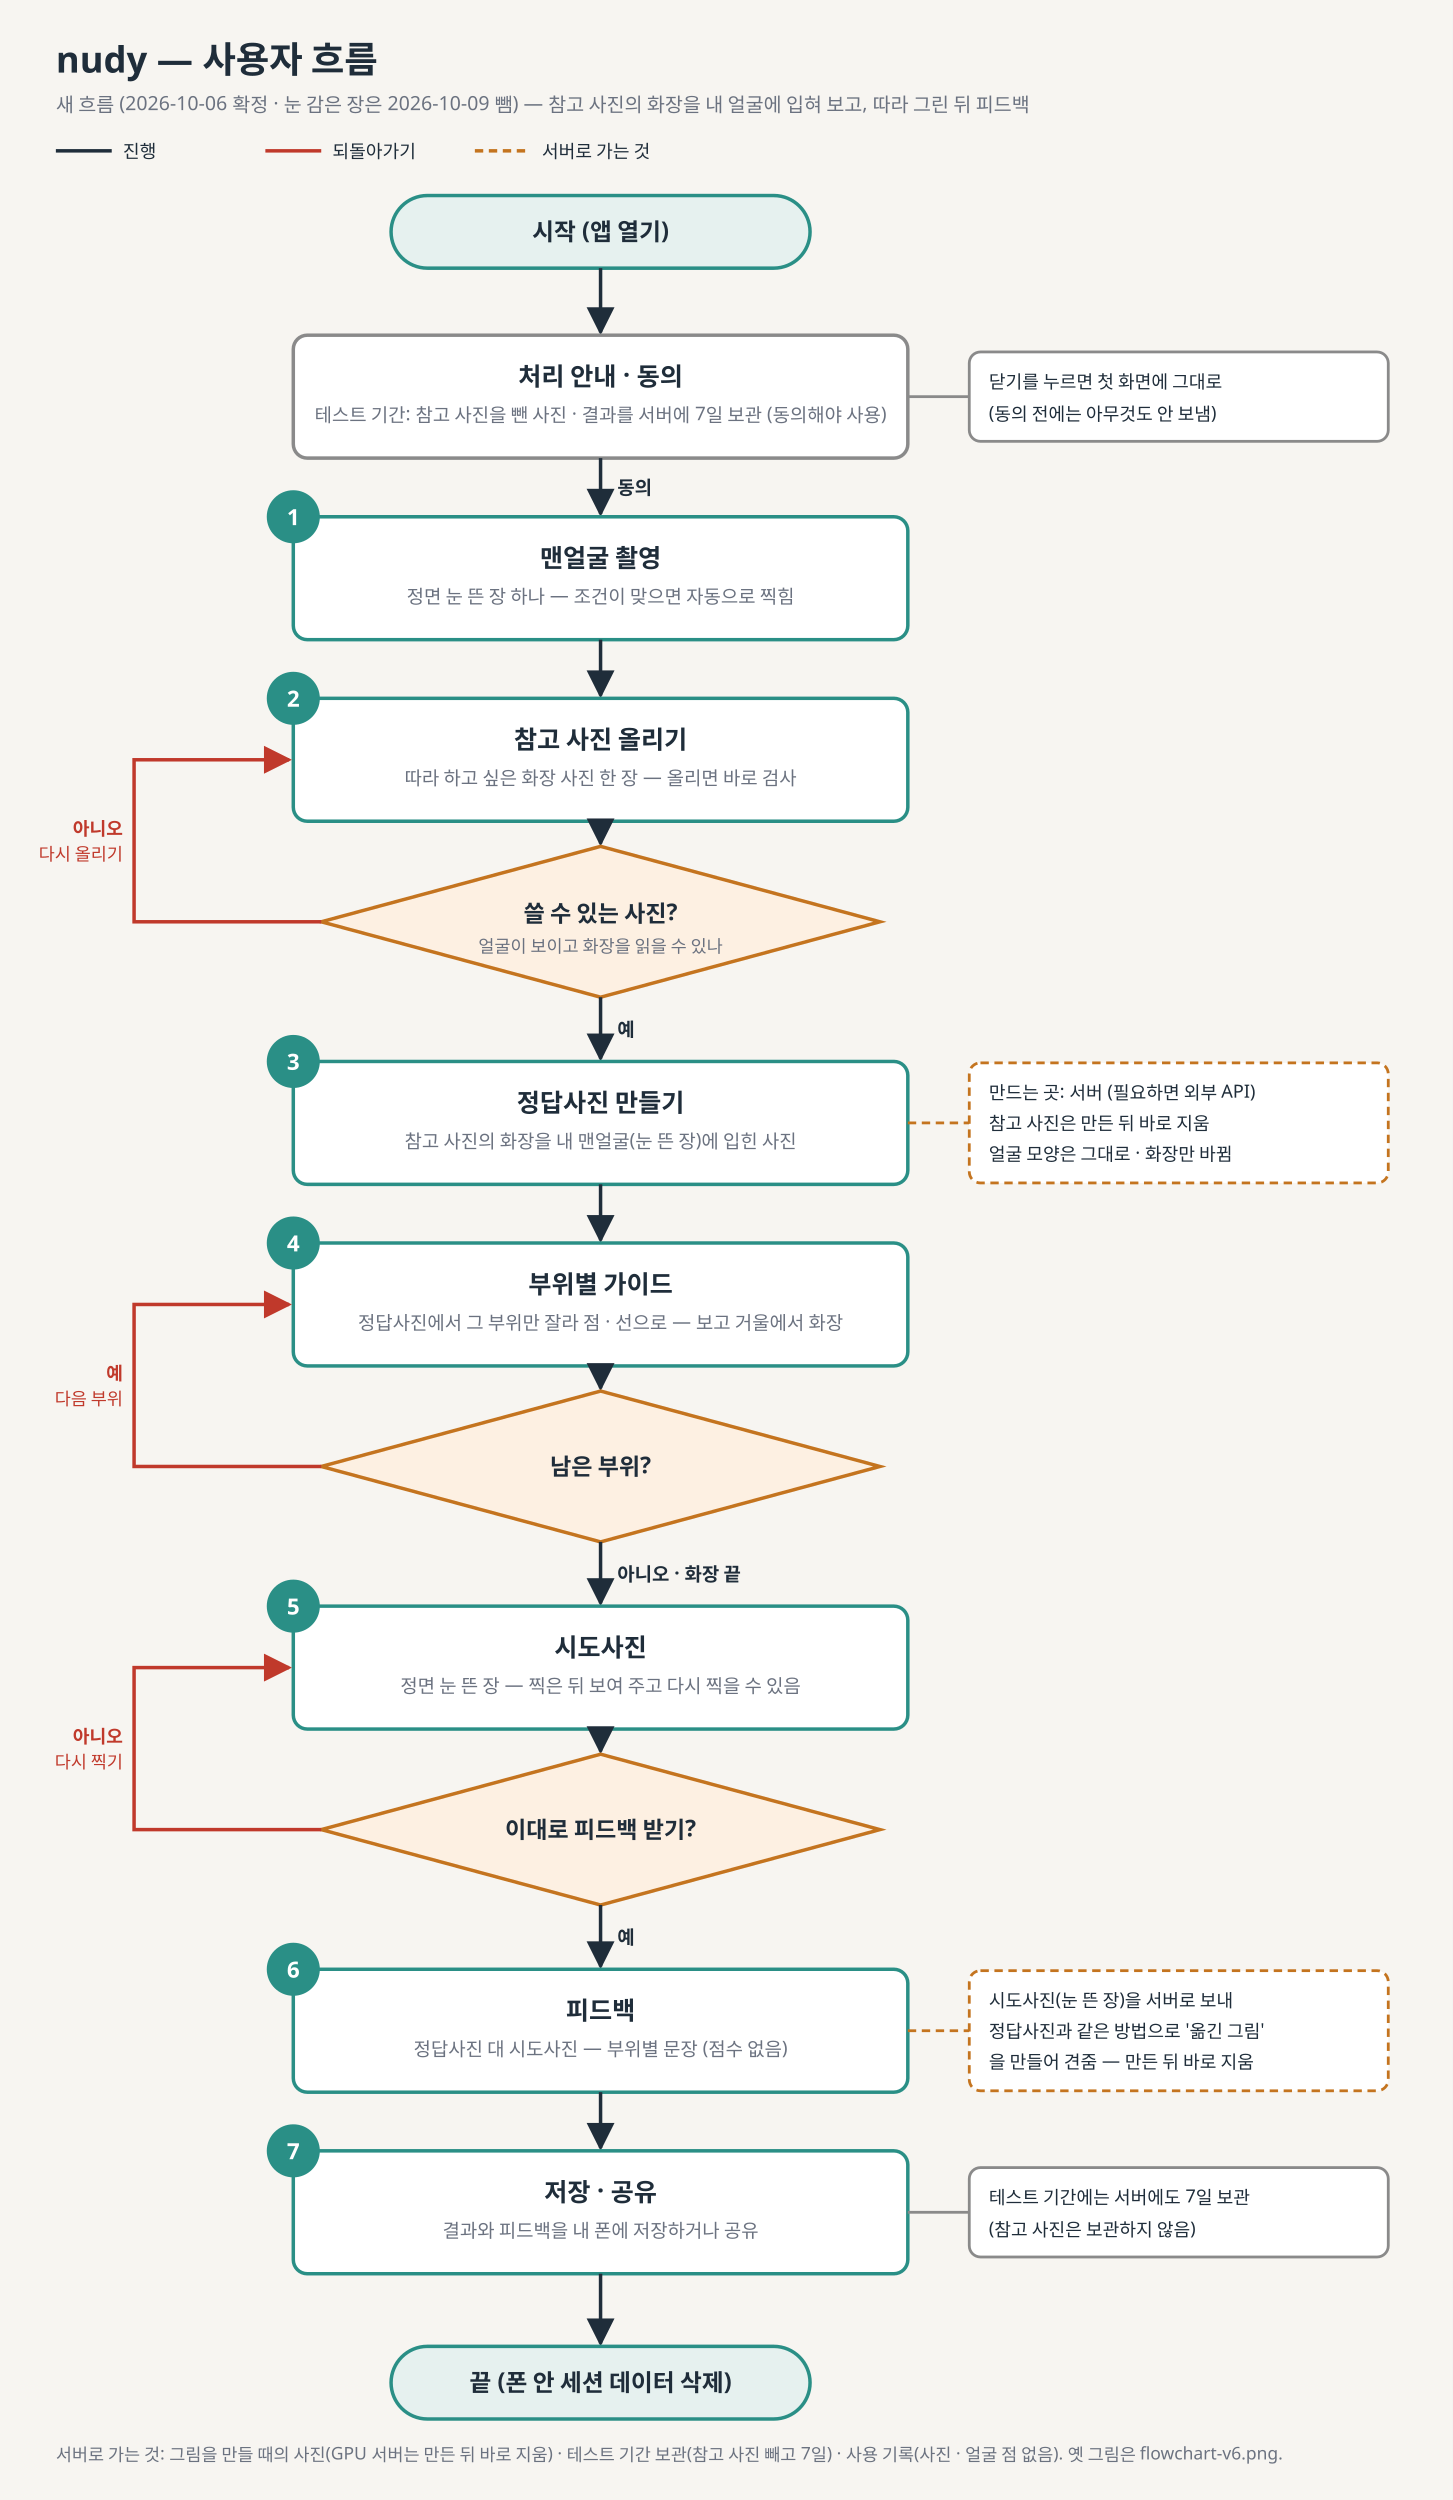
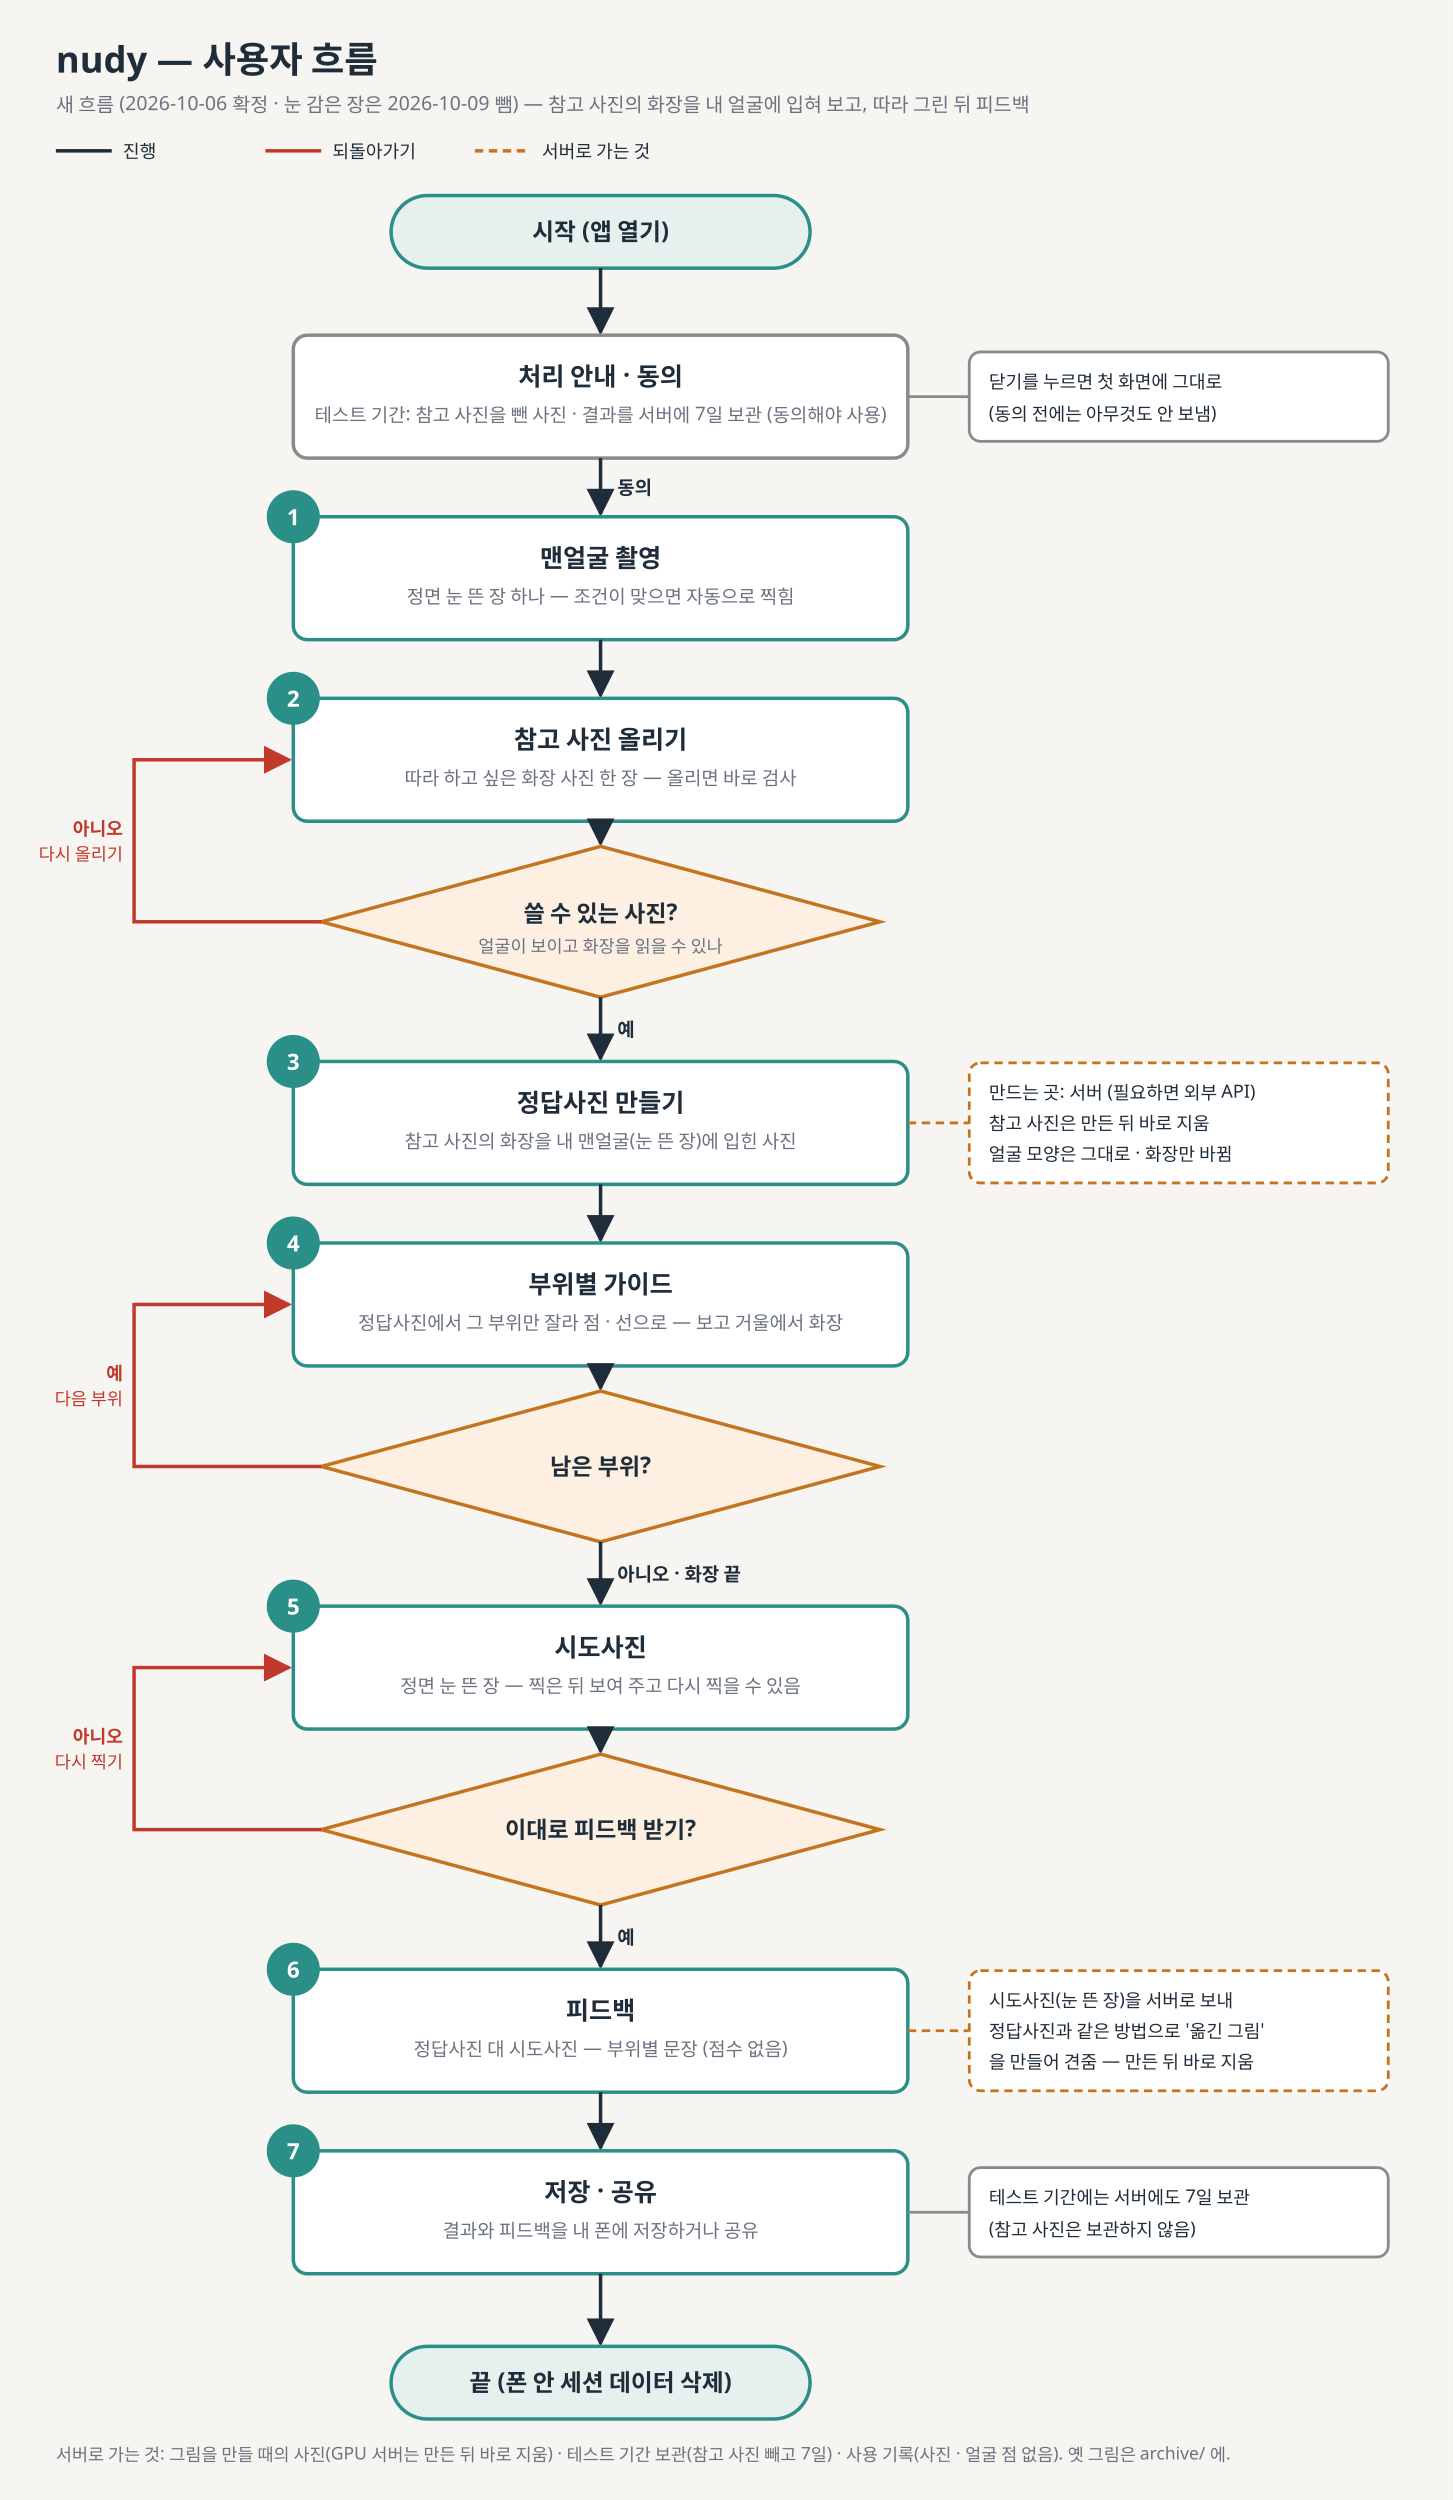
<svg xmlns="http://www.w3.org/2000/svg" viewBox="0 0 1040 1790" width="1040" height="1790" font-family="'Malgun Gothic','Apple SD Gothic Neo','Noto Sans KR',sans-serif">
  <defs>
    <marker id="ar-k" viewBox="0 0 10 10" refX="9" refY="5" markerWidth="8" markerHeight="8" orient="auto-start-reverse">
      <path d="M0 0L10 5L0 10z" fill="#1f2d3a" />
    </marker>
    <marker id="ar-r" viewBox="0 0 10 10" refX="9" refY="5" markerWidth="8" markerHeight="8" orient="auto-start-reverse">
      <path d="M0 0L10 5L0 10z" fill="#c0392b" />
    </marker>
    <marker id="ar-g" viewBox="0 0 10 10" refX="9" refY="5" markerWidth="8" markerHeight="8" orient="auto-start-reverse">
      <path d="M0 0L10 5L0 10z" fill="#8a8a8a" />
    </marker>
  </defs>
  <rect width="1040" height="1790" fill="#f7f5f1" />
  <text x="40" y="52" font-size="26" font-weight="700" fill="#1f2d3a">nudy — 사용자 흐름</text>
  <text x="40" y="80" font-size="14" fill="#6b7280">새 흐름 (2026-10-06 확정 · 눈 감은 장은 2026-10-09 뺌) — 참고 사진의 화장을 내 얼굴에 입혀 보고, 따라 그린 뒤 피드백</text>
  <line x1="40" y1="108" x2="80" y2="108" stroke="#1f2d3a" stroke-width="2.5" stroke-dasharray="" />
  <text x="88" y="113" font-size="13" fill="#1f2d3a">진행</text>
  <line x1="190" y1="108" x2="230" y2="108" stroke="#c0392b" stroke-width="2.5" stroke-dasharray="" />
  <text x="238" y="113" font-size="13" fill="#1f2d3a">되돌아가기</text>
  <line x1="340" y1="108" x2="380" y2="108" stroke="#c4741f" stroke-width="2.5" stroke-dasharray="6 4" />
  <text x="388" y="113" font-size="13" fill="#1f2d3a">서버로 가는 것</text>
  <rect x="280" y="140" width="300" height="52" rx="26" fill="#e6f1ef" stroke="#2a8f86" stroke-width="2.5" />
  <text x="430" y="172" font-size="17" font-weight="700" text-anchor="middle" fill="#1f2d3a">시작 (앱 열기)</text>
  <line x1="430" y1="192" x2="430" y2="238" stroke="#1f2d3a" stroke-width="2.5" marker-end="url(#ar-k)" />
  <rect x="210.0" y="240" width="440" height="88" rx="10" fill="#fff" stroke="#8a8a8a" stroke-width="2.5" />
  <text x="430" y="276" font-size="18" font-weight="700" text-anchor="middle" fill="#1f2d3a">처리 안내 · 동의</text>
  <text x="430" y="302" font-size="13.5" text-anchor="middle" fill="#6b7280">테스트 기간: 참고 사진을 뺀 사진 · 결과를 서버에 7일 보관 (동의해야 사용)</text>
  <line x1="650.0" y1="284.0" x2="694.0" y2="284.0" stroke="#8a8a8a" stroke-width="2" />
  <rect x="694.0" y="252.0" width="300" height="64" rx="8" fill="#fff" stroke="#8a8a8a" stroke-width="2" />
  <text x="708.0" y="278.0" font-size="13" fill="#1f2d3a">닫기를 누르면 첫 화면에 그대로</text>
  <text x="708.0" y="300.0" font-size="13" fill="#1f2d3a">(동의 전에는 아무것도 안 보냄)</text>
  <line x1="430" y1="328" x2="430" y2="368" stroke="#1f2d3a" stroke-width="2.5" marker-end="url(#ar-k)" />
  <text x="442" y="354.0" font-size="13.5" font-weight="700" fill="#1f2d3a">동의</text>
  <rect x="210.0" y="370" width="440" height="88" rx="10" fill="#fff" stroke="#2a8f86" stroke-width="2.5" />
  <circle cx="210.0" cy="370" r="19" fill="#2a8f86" />
  <text x="210.0" y="376" font-size="16" font-weight="700" text-anchor="middle" fill="#fff">1</text>
  <text x="430" y="406" font-size="18" font-weight="700" text-anchor="middle" fill="#1f2d3a">맨얼굴 촬영</text>
  <text x="430" y="432" font-size="13.5" text-anchor="middle" fill="#6b7280">정면 눈 뜬 장 하나 — 조건이 맞으면 자동으로 찍힘</text>
  <line x1="430" y1="458" x2="430" y2="498" stroke="#1f2d3a" stroke-width="2.5" marker-end="url(#ar-k)" />
  <rect x="210.0" y="500" width="440" height="88" rx="10" fill="#fff" stroke="#2a8f86" stroke-width="2.5" />
  <circle cx="210.0" cy="500" r="19" fill="#2a8f86" />
  <text x="210.0" y="506" font-size="16" font-weight="700" text-anchor="middle" fill="#fff">2</text>
  <text x="430" y="536" font-size="18" font-weight="700" text-anchor="middle" fill="#1f2d3a">참고 사진 올리기</text>
  <text x="430" y="562" font-size="13.5" text-anchor="middle" fill="#6b7280">따라 하고 싶은 화장 사진 한 장 — 올리면 바로 검사</text>
  <line x1="430" y1="588" x2="430" y2="604" stroke="#1f2d3a" stroke-width="2.5" marker-end="url(#ar-k)" />
  <path d="M430 606L630 660L430 714L230 660z" fill="#fdf0e2" stroke="#c4741f" stroke-width="2.5" />
  <text x="430" y="660" font-size="16.5" font-weight="700" text-anchor="middle" fill="#1f2d3a">쓸 수 있는 사진?</text>
  <text x="430" y="682" font-size="12.5" text-anchor="middle" fill="#6b7280">얼굴이 보이고 화장을 읽을 수 있나</text>
  <path d="M230 660H96V544.0H207.0" fill="none" stroke="#c0392b" stroke-width="2.5" marker-end="url(#ar-r)" />
  <text x="88" y="598.0" font-size="13" font-weight="700" text-anchor="end" fill="#c0392b">아니오</text>
  <text x="88" y="616.0" font-size="12.5" text-anchor="end" fill="#c0392b">다시 올리기</text>
  <line x1="430" y1="714" x2="430" y2="758" stroke="#1f2d3a" stroke-width="2.5" marker-end="url(#ar-k)" />
  <text x="442" y="742.0" font-size="13.5" font-weight="700" fill="#1f2d3a">예</text>
  <rect x="210.0" y="760" width="440" height="88" rx="10" fill="#fff" stroke="#2a8f86" stroke-width="2.5" />
  <circle cx="210.0" cy="760" r="19" fill="#2a8f86" />
  <text x="210.0" y="766" font-size="16" font-weight="700" text-anchor="middle" fill="#fff">3</text>
  <text x="430" y="796" font-size="18" font-weight="700" text-anchor="middle" fill="#1f2d3a">정답사진 만들기</text>
  <text x="430" y="822" font-size="13.5" text-anchor="middle" fill="#6b7280">참고 사진의 화장을 내 맨얼굴(눈 뜬 장)에 입힌 사진</text>
  <line x1="650.0" y1="804.0" x2="694.0" y2="804.0" stroke="#c4741f" stroke-width="2" stroke-dasharray="6 4" />
  <rect x="694.0" y="761.0" width="300" height="86" rx="8" fill="#fff" stroke="#c4741f" stroke-width="2" stroke-dasharray="6 4" />
  <text x="708.0" y="787.0" font-size="13" fill="#1f2d3a">만드는 곳: 서버 (필요하면 외부 API)</text>
  <text x="708.0" y="809.0" font-size="13" fill="#1f2d3a">참고 사진은 만든 뒤 바로 지움</text>
  <text x="708.0" y="831.0" font-size="13" fill="#1f2d3a">얼굴 모양은 그대로 · 화장만 바뀜</text>
  <line x1="430" y1="848" x2="430" y2="888" stroke="#1f2d3a" stroke-width="2.5" marker-end="url(#ar-k)" />
  <rect x="210.0" y="890" width="440" height="88" rx="10" fill="#fff" stroke="#2a8f86" stroke-width="2.5" />
  <circle cx="210.0" cy="890" r="19" fill="#2a8f86" />
  <text x="210.0" y="896" font-size="16" font-weight="700" text-anchor="middle" fill="#fff">4</text>
  <text x="430" y="926" font-size="18" font-weight="700" text-anchor="middle" fill="#1f2d3a">부위별 가이드</text>
  <text x="430" y="952" font-size="13.5" text-anchor="middle" fill="#6b7280">정답사진에서 그 부위만 잘라 점 · 선으로 — 보고 거울에서 화장</text>
  <line x1="430" y1="978" x2="430" y2="994" stroke="#1f2d3a" stroke-width="2.5" marker-end="url(#ar-k)" />
  <path d="M430 996L630 1050L430 1104L230 1050z" fill="#fdf0e2" stroke="#c4741f" stroke-width="2.5" />
  <text x="430" y="1056" font-size="16.5" font-weight="700" text-anchor="middle" fill="#1f2d3a">남은 부위?</text>
  <path d="M230 1050H96V934.0H207.0" fill="none" stroke="#c0392b" stroke-width="2.5" marker-end="url(#ar-r)" />
  <text x="88" y="988.0" font-size="13" font-weight="700" text-anchor="end" fill="#c0392b">예</text>
  <text x="88" y="1006.0" font-size="12.5" text-anchor="end" fill="#c0392b">다음 부위</text>
  <line x1="430" y1="1104" x2="430" y2="1148" stroke="#1f2d3a" stroke-width="2.5" marker-end="url(#ar-k)" />
  <text x="442" y="1132.0" font-size="13.5" font-weight="700" fill="#1f2d3a">아니오 · 화장 끝</text>
  <rect x="210.0" y="1150" width="440" height="88" rx="10" fill="#fff" stroke="#2a8f86" stroke-width="2.5" />
  <circle cx="210.0" cy="1150" r="19" fill="#2a8f86" />
  <text x="210.0" y="1156" font-size="16" font-weight="700" text-anchor="middle" fill="#fff">5</text>
  <text x="430" y="1186" font-size="18" font-weight="700" text-anchor="middle" fill="#1f2d3a">시도사진</text>
  <text x="430" y="1212" font-size="13.5" text-anchor="middle" fill="#6b7280">정면 눈 뜬 장 — 찍은 뒤 보여 주고 다시 찍을 수 있음</text>
  <line x1="430" y1="1238" x2="430" y2="1254" stroke="#1f2d3a" stroke-width="2.5" marker-end="url(#ar-k)" />
  <path d="M430 1256L630 1310L430 1364L230 1310z" fill="#fdf0e2" stroke="#c4741f" stroke-width="2.5" />
  <text x="430" y="1316" font-size="16.5" font-weight="700" text-anchor="middle" fill="#1f2d3a">이대로 피드백 받기?</text>
  <path d="M230 1310H96V1194.0H207.0" fill="none" stroke="#c0392b" stroke-width="2.5" marker-end="url(#ar-r)" />
  <text x="88" y="1248.0" font-size="13" font-weight="700" text-anchor="end" fill="#c0392b">아니오</text>
  <text x="88" y="1266.0" font-size="12.5" text-anchor="end" fill="#c0392b">다시 찍기</text>
  <line x1="430" y1="1364" x2="430" y2="1408" stroke="#1f2d3a" stroke-width="2.5" marker-end="url(#ar-k)" />
  <text x="442" y="1392.0" font-size="13.5" font-weight="700" fill="#1f2d3a">예</text>
  <rect x="210.0" y="1410" width="440" height="88" rx="10" fill="#fff" stroke="#2a8f86" stroke-width="2.5" />
  <circle cx="210.0" cy="1410" r="19" fill="#2a8f86" />
  <text x="210.0" y="1416" font-size="16" font-weight="700" text-anchor="middle" fill="#fff">6</text>
  <text x="430" y="1446" font-size="18" font-weight="700" text-anchor="middle" fill="#1f2d3a">피드백</text>
  <text x="430" y="1472" font-size="13.5" text-anchor="middle" fill="#6b7280">정답사진 대 시도사진 — 부위별 문장 (점수 없음)</text>
  <line x1="650.0" y1="1454.0" x2="694.0" y2="1454.0" stroke="#c4741f" stroke-width="2" stroke-dasharray="6 4" />
  <rect x="694.0" y="1411.0" width="300" height="86" rx="8" fill="#fff" stroke="#c4741f" stroke-width="2" stroke-dasharray="6 4" />
  <text x="708.0" y="1437.0" font-size="13" fill="#1f2d3a">시도사진(눈 뜬 장)을 서버로 보내</text>
  <text x="708.0" y="1459.0" font-size="13" fill="#1f2d3a">정답사진과 같은 방법으로 '옮긴 그림'</text>
  <text x="708.0" y="1481.0" font-size="13" fill="#1f2d3a">을 만들어 견줌 — 만든 뒤 바로 지움</text>
  <line x1="430" y1="1498" x2="430" y2="1538" stroke="#1f2d3a" stroke-width="2.5" marker-end="url(#ar-k)" />
  <rect x="210.0" y="1540" width="440" height="88" rx="10" fill="#fff" stroke="#2a8f86" stroke-width="2.5" />
  <circle cx="210.0" cy="1540" r="19" fill="#2a8f86" />
  <text x="210.0" y="1546" font-size="16" font-weight="700" text-anchor="middle" fill="#fff">7</text>
  <text x="430" y="1576" font-size="18" font-weight="700" text-anchor="middle" fill="#1f2d3a">저장 · 공유</text>
  <text x="430" y="1602" font-size="13.5" text-anchor="middle" fill="#6b7280">결과와 피드백을 내 폰에 저장하거나 공유</text>
  <line x1="650.0" y1="1584.0" x2="694.0" y2="1584.0" stroke="#8a8a8a" stroke-width="2" />
  <rect x="694.0" y="1552.0" width="300" height="64" rx="8" fill="#fff" stroke="#8a8a8a" stroke-width="2" />
  <text x="708.0" y="1578.0" font-size="13" fill="#1f2d3a">테스트 기간에는 서버에도 7일 보관</text>
  <text x="708.0" y="1600.0" font-size="13" fill="#1f2d3a">(참고 사진은 보관하지 않음)</text>
  <line x1="430" y1="1628" x2="430" y2="1678" stroke="#1f2d3a" stroke-width="2.5" marker-end="url(#ar-k)" />
  <rect x="280" y="1680" width="300" height="52" rx="26" fill="#e6f1ef" stroke="#2a8f86" stroke-width="2.5" />
  <text x="430" y="1712" font-size="17" font-weight="700" text-anchor="middle" fill="#1f2d3a">끝 (폰 안 세션 데이터 삭제)</text>
-   <text x="40" y="1762" font-size="12.5" fill="#6b7280">서버로 가는 것: 그림을 만들 때의 사진(GPU 서버는 만든 뒤 바로 지움) · 테스트 기간 보관(참고 사진 빼고 7일) · 사용 기록(사진 · 얼굴 점 없음). 옛 그림은 flowchart-v6.png.</text>
+   <text x="40" y="1762" font-size="12.5" fill="#6b7280">서버로 가는 것: 그림을 만들 때의 사진(GPU 서버는 만든 뒤 바로 지움) · 테스트 기간 보관(참고 사진 빼고 7일) · 사용 기록(사진 · 얼굴 점 없음). 옛 그림은 archive/ 에.</text>
</svg>
